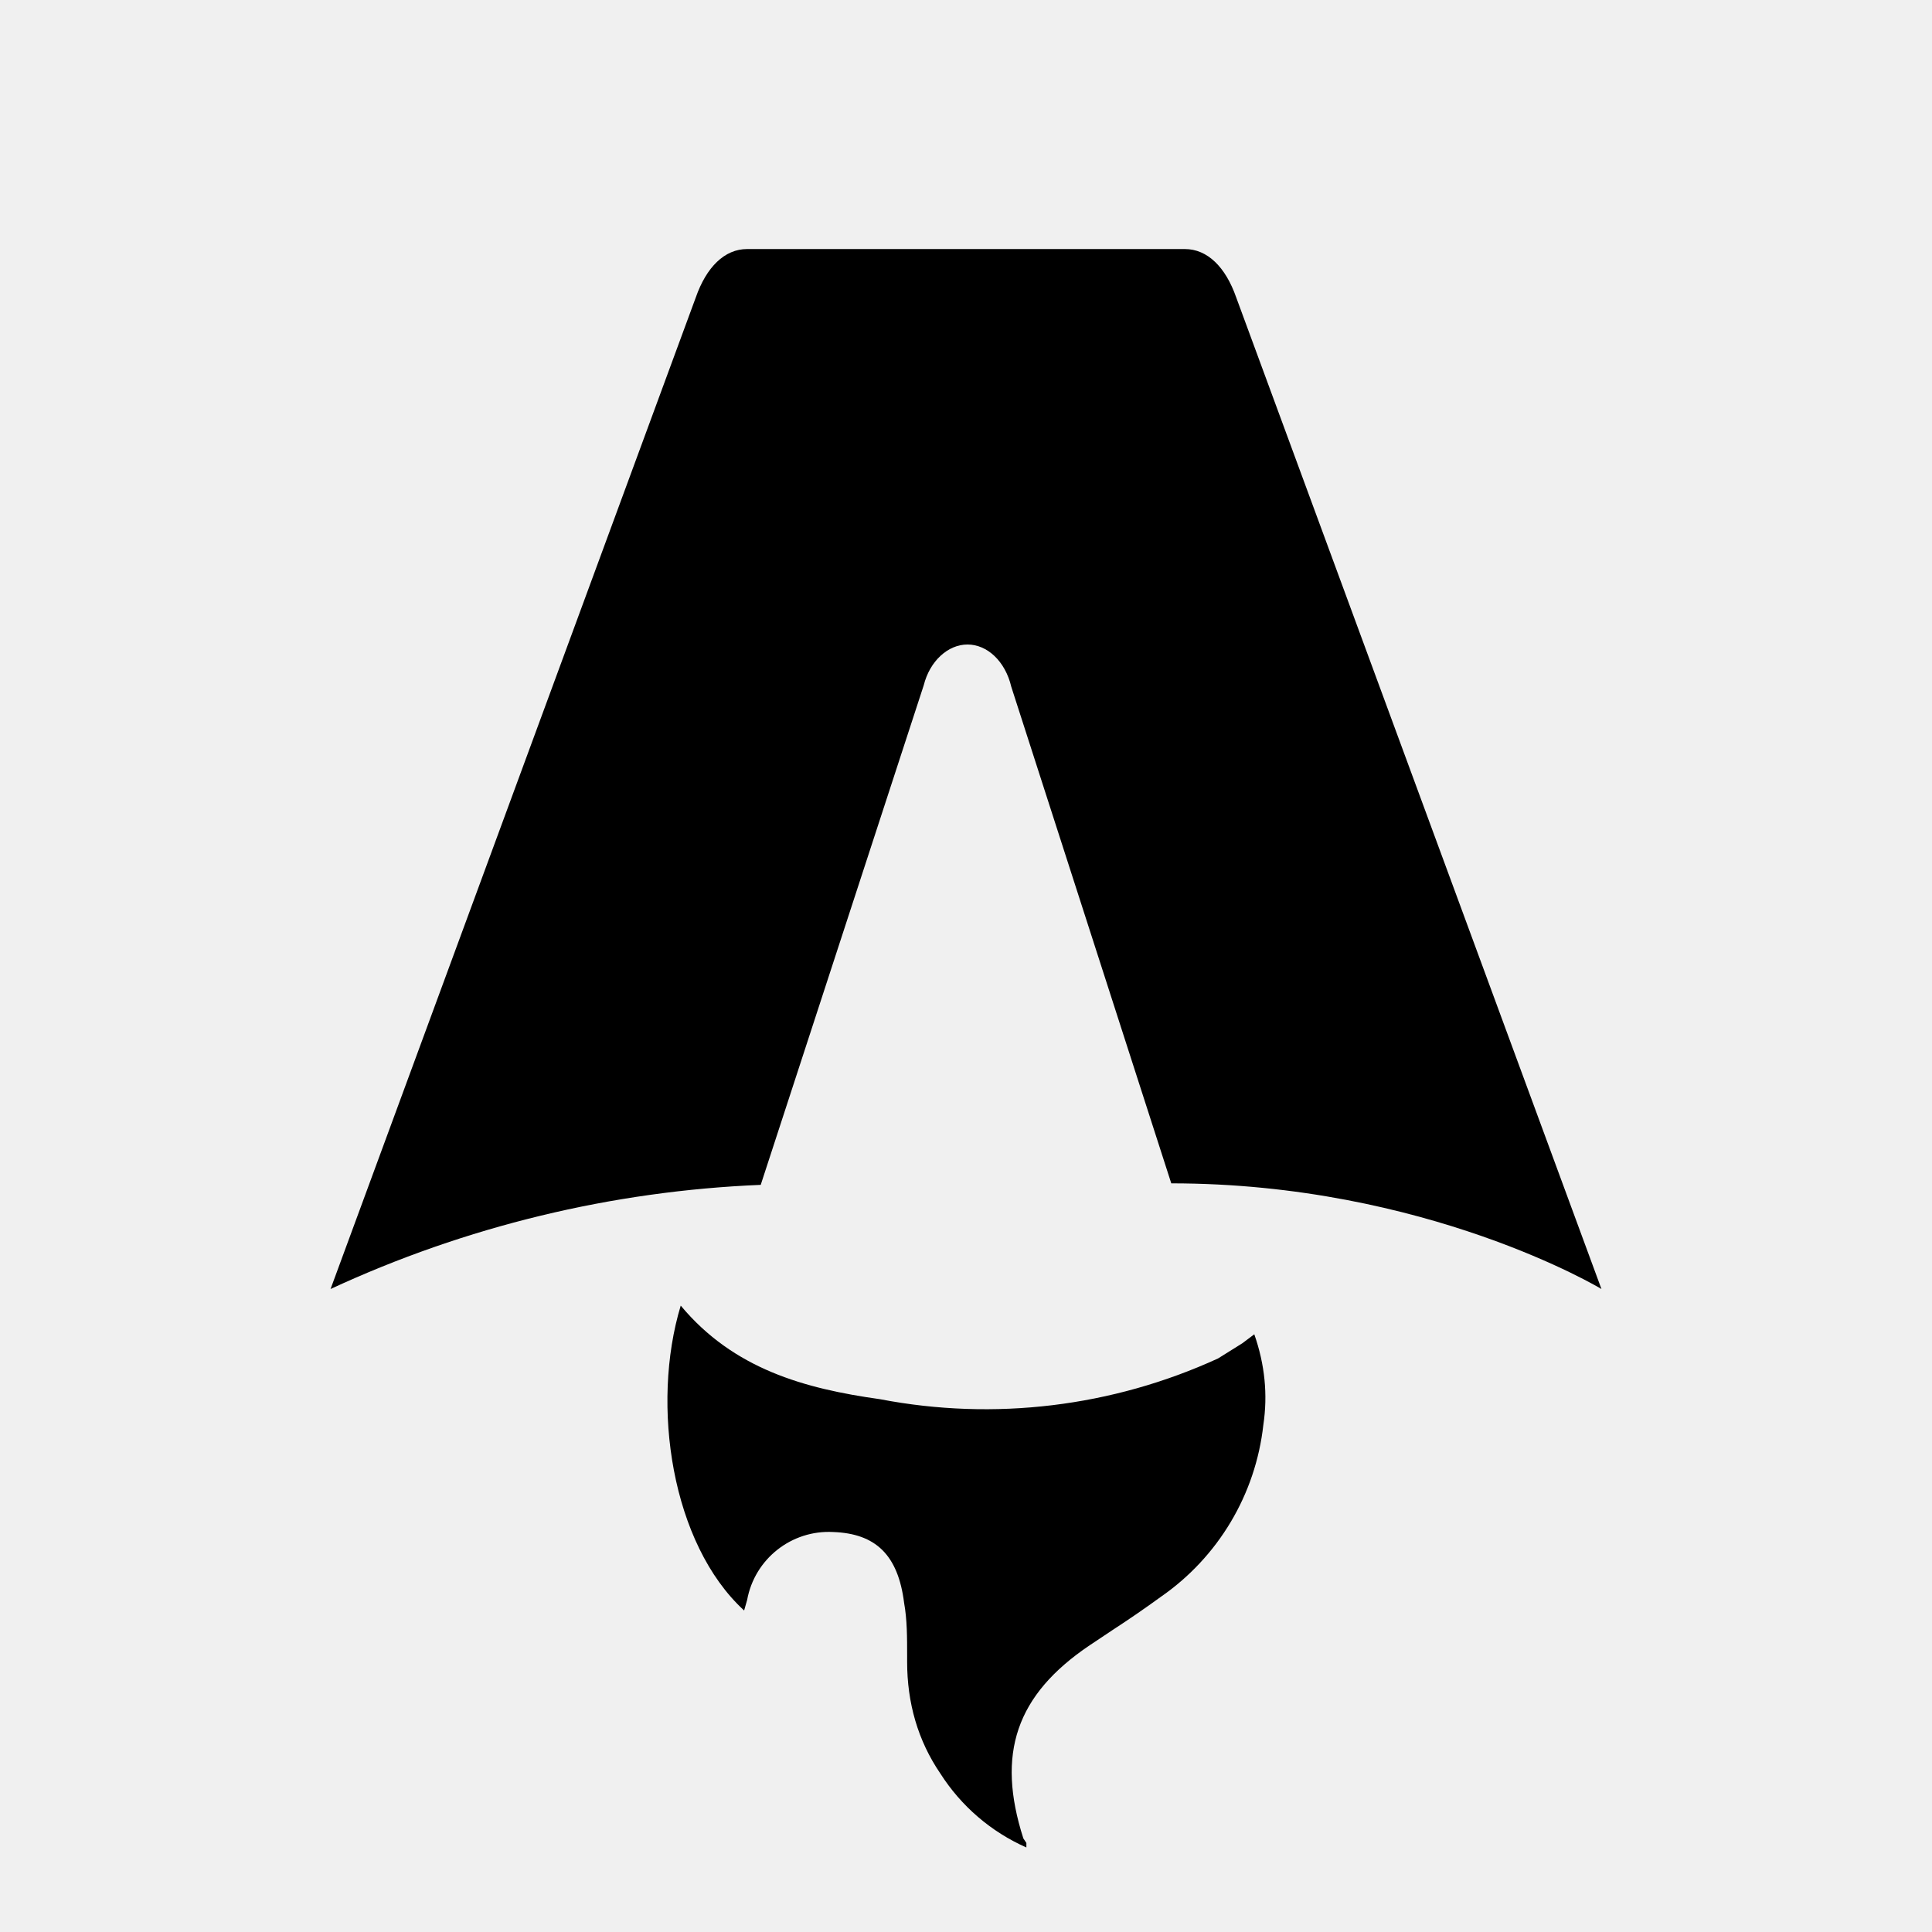
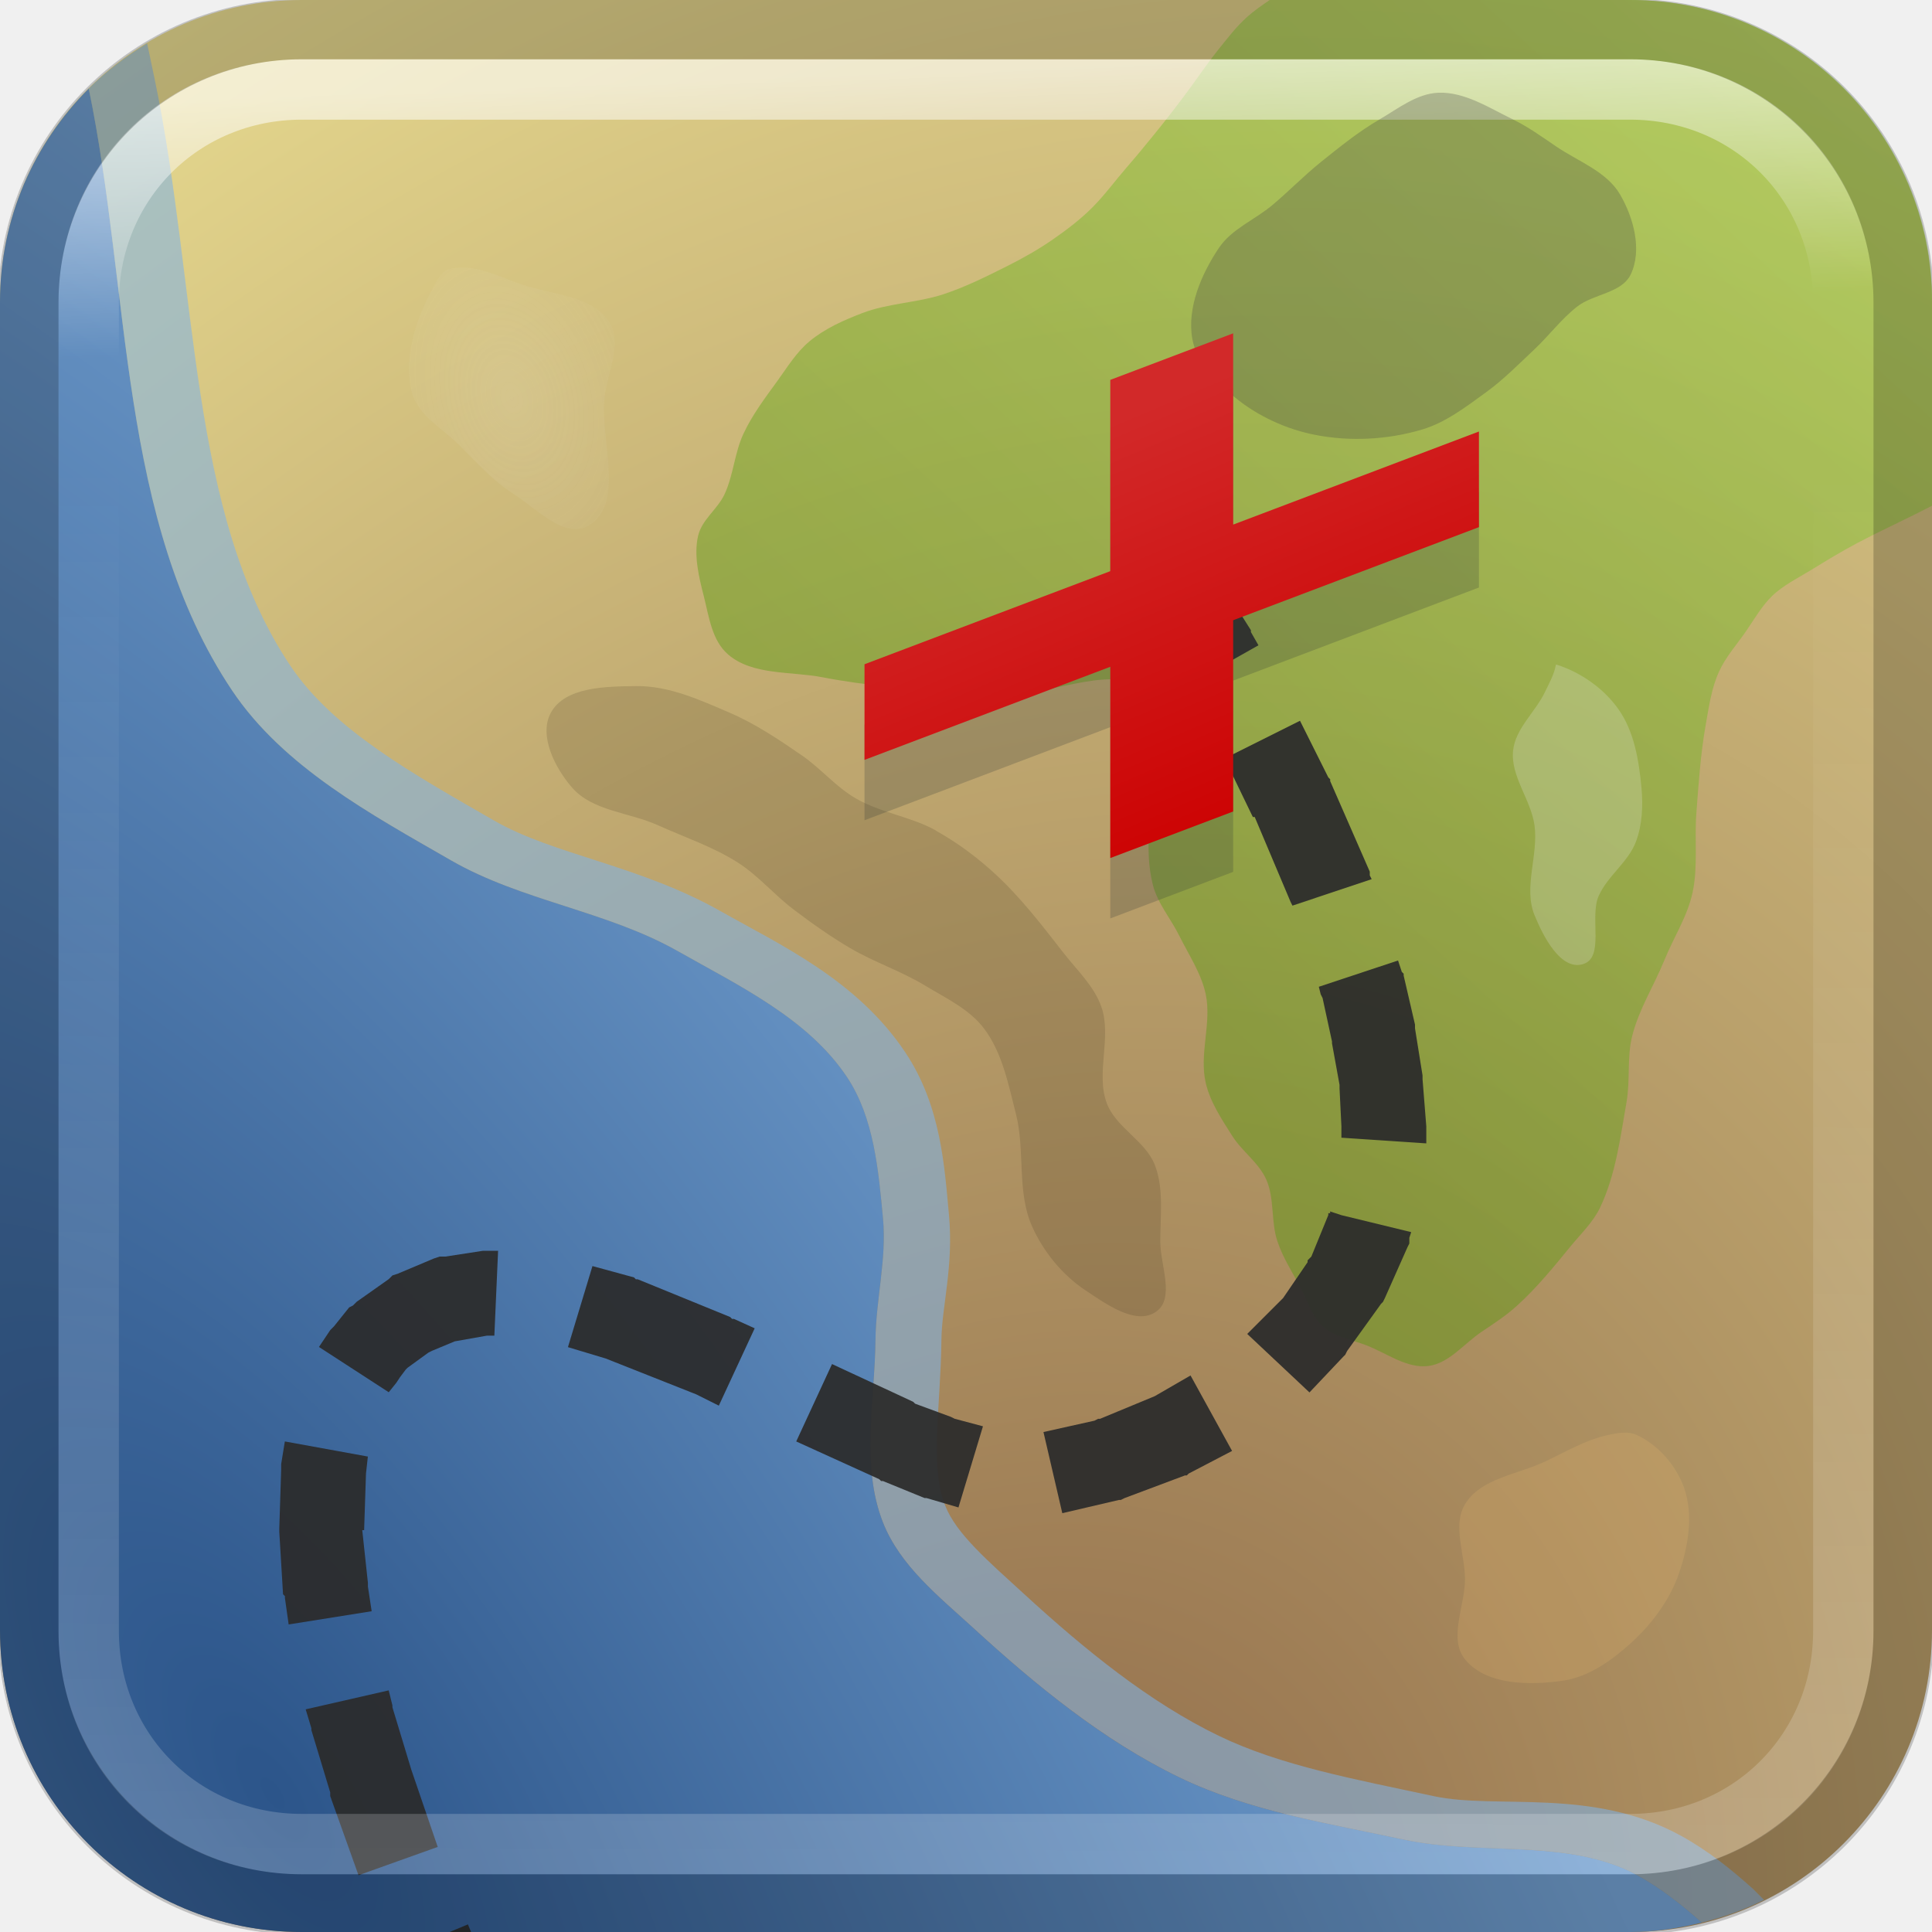
- <svg xmlns="http://www.w3.org/2000/svg" fill="none" viewBox="0 0 128 128">
-   <path d="M50.4 78.5a75.1 75.1 0 0 0-28.5 6.9l24.2-65.7c.7-2 1.9-3.2 3.4-3.2h29c1.5 0 2.7 1.2 3.4 3.2l24.2 65.7s-11.6-7-28.5-7L67 45.5c-.4-1.7-1.6-2.8-2.9-2.8-1.3 0-2.5 1.1-2.9 2.7L50.4 78.5Zm-1.1 28.2Zm-4.2-20.2c-2 6.6-.6 15.8 4.2 20.2a17.5 17.5 0 0 1 .2-.7 5.5 5.5 0 0 1 5.7-4.5c2.8.1 4.3 1.5 4.7 4.7.2 1.1.2 2.3.2 3.5v.4c0 2.7.7 5.2 2.2 7.4a13 13 0 0 0 5.7 4.9v-.3l-.2-.3c-1.8-5.6-.5-9.5 4.4-12.8l1.5-1a73 73 0 0 0 3.2-2.2 16 16 0 0 0 6.8-11.4c.3-2 .1-4-.6-6l-.8.6-1.6 1a37 37 0 0 1-22.4 2.7c-5-.7-9.7-2-13.2-6.2Z" />
-   <style>
-         path { fill: #000; }
-         @media (prefers-color-scheme: dark) {
-             path { fill: #FFF; }
-         }
-     </style>
+ <svg xmlns="http://www.w3.org/2000/svg" xmlns:xlink="http://www.w3.org/1999/xlink" viewBox="0 0 32 32">
+   <defs>
+     <linearGradient id="a">
+       <stop stop-color="#fff" offset="0" />
+       <stop stop-color="#fff" stop-opacity="0" offset="1" />
+     </linearGradient>
+     <linearGradient id="j" x1="31.02" x2="31.11" y1="1051.8" y2="1028.2" gradientTransform="translate(0 -1020.4)" gradientUnits="userSpaceOnUse" xlink:href="#a" />
+     <linearGradient id="k" x1="31.02" x2="31.18" y1="1021" y2="1025.2" gradientTransform="translate(0 -1020.4)" gradientUnits="userSpaceOnUse" xlink:href="#a" />
+     <radialGradient id="l" cx="12.804" cy="1051.2" r="16" gradientTransform="matrix(1.4546 -2.8423 2.23 1.1412 -2346.7 -1128.5)" gradientUnits="userSpaceOnUse">
+       <stop stop-color="#8c6647" offset="0" />
+       <stop stop-color="#f7ef9c" offset="1" />
+     </radialGradient>
+     <radialGradient id="m" cx="11.05" cy="32.374" r="14.09" gradientTransform="matrix(1.0992 -.73237 1.721 2.5831 -63.348 -45.826)" gradientUnits="userSpaceOnUse">
+       <stop stop-color="#2c558a" offset="0" />
+       <stop stop-color="#729fcf" offset="1" />
+     </radialGradient>
+     <mask id="n">
+       <rect width="32" height="32" rx="5" fill="#eeeeec" />
+     </mask>
+     <linearGradient id="o" x1="33.02" x2="17.557" y1="-1.204" y2="15.48" gradientUnits="userSpaceOnUse">
+       <stop stop-color="#89e034" offset="0" />
+       <stop stop-color="#4e9a06" offset="1" />
+     </linearGradient>
+     <radialGradient id="p" cx="8.476" cy="6.597" r="1.705" gradientTransform="matrix(1.3798 -.40908 .60164 2.0292 -7.1879 -3.3226)" gradientUnits="userSpaceOnUse">
+       <stop stop-color="#eeeeec" offset="0" />
+       <stop stop-color="#eeeeec" stop-opacity="0" offset="1" />
+     </radialGradient>
+     <linearGradient id="q" x1="17.857" x2="20.782" y1="7.213" y2="14.11" gradientUnits="userSpaceOnUse">
+       <stop stop-color="#d22929" offset="0" />
+       <stop stop-color="#c00" offset="1" />
+     </linearGradient>
+   </defs>
+   <rect width="32" height="32" rx="5" fill="url(#l)" />
+   <path d="m2.438 0.719c-0.347 0.211-0.683 0.464-0.969 0.75 0.699 3.365 0.486 7.151 2.375 9.969 0.851 1.269 2.301 2.05 3.625 2.812 1.166 0.671 2.579 0.838 3.75 1.5 1.017 0.575 2.166 1.12 2.812 2.094 0.444 0.669 0.519 1.544 0.594 2.344 0.062 0.661-0.118 1.337-0.125 2-0.01 1.014-0.247 2.088 0.125 3.031 0.284 0.719 0.93 1.228 1.5 1.75 1.028 0.942 2.151 1.861 3.406 2.469 1.166 0.564 2.453 0.758 3.719 1.031 1.271 0.274 2.736-0.033 3.875 0.594 0.378 0.208 0.726 0.48 1.062 0.781 0.362-0.089 0.704-0.213 1.031-0.375l-0.188-0.188c-0.361-0.323-0.738-0.628-1.188-0.875-1.468-0.807-3.051-0.432-4.094-0.656-1.296-0.279-2.53-0.501-3.562-1-1.146-0.554-2.212-1.421-3.219-2.344-0.599-0.549-1.127-0.998-1.312-1.469-0.261-0.66-0.074-1.625-0.062-2.75 0.005-0.533 0.204-1.22 0.125-2.062-0.074-0.795-0.129-1.8-0.719-2.688-0.802-1.207-2.079-1.788-3.062-2.344-1.349-0.763-2.764-0.933-3.75-1.5-1.337-0.77-2.665-1.503-3.375-2.562-1.702-2.538-1.522-6.214-2.25-9.719l-0.125-0.594z" fill="#7fb2e8" opacity=".56" stroke-width="1.5" />
+   <path d="m1.469 1.469c-0.904 0.904-1.469 2.146-1.469 3.531v22c0 2.77 2.23 5 5 5h22c0.415 0 0.802-0.062 1.188-0.156-0.337-0.301-0.685-0.574-1.062-0.781-1.139-0.626-2.604-0.32-3.875-0.594-1.266-0.273-2.553-0.467-3.719-1.031-1.256-0.607-2.378-1.526-3.406-2.469-0.57-0.522-1.216-1.031-1.5-1.75-0.372-0.943-0.135-2.018-0.125-3.031 0.007-0.663 0.187-1.339 0.125-2-0.075-0.8-0.149-1.675-0.594-2.344-0.646-0.974-1.795-1.518-2.812-2.094-1.171-0.662-2.584-0.829-3.75-1.5-1.324-0.762-2.775-1.544-3.625-2.812-1.889-2.818-1.676-6.604-2.375-9.969z" fill="url(#m)" />
+   <path d="m21.031 0c-0.13 0.089-0.258 0.176-0.375 0.281-0.182 0.164-0.315 0.341-0.469 0.531-0.156 0.192-0.292 0.394-0.438 0.594-0.199 0.273-0.412 0.55-0.625 0.812-0.154 0.19-0.309 0.378-0.469 0.562-0.186 0.215-0.362 0.456-0.562 0.656s-0.423 0.369-0.656 0.531c-0.241 0.167-0.488 0.306-0.75 0.438-0.343 0.172-0.698 0.349-1.062 0.469-0.437 0.143-0.915 0.147-1.344 0.312-0.311 0.12-0.619 0.255-0.875 0.469-0.218 0.182-0.365 0.427-0.531 0.656-0.201 0.277-0.418 0.564-0.562 0.875-0.146 0.313-0.166 0.687-0.312 1-0.118 0.252-0.374 0.417-0.438 0.688-0.075 0.321 0.012 0.681 0.094 1 0.088 0.347 0.134 0.736 0.406 0.969 0.405 0.346 1.039 0.274 1.562 0.375 0.36 0.07 0.729 0.119 1.094 0.156 0.648 0.067 1.286 0.107 1.938 0.125 0.804 0.022 1.869-0.569 2.438 0 0.285 0.285 0 0.815 0 1.219 0 0.65-0.161 1.307 0 1.938 0.079 0.308 0.297 0.559 0.438 0.844 0.155 0.313 0.366 0.626 0.438 0.969 0.1 0.482-0.112 0.989 0 1.469 0.074 0.317 0.264 0.6 0.438 0.875 0.164 0.26 0.435 0.439 0.562 0.719 0.143 0.315 0.076 0.704 0.188 1.031 0.091 0.269 0.24 0.5 0.375 0.75 0.12 0.222 0.188 0.486 0.375 0.656 0.193 0.175 0.476 0.219 0.719 0.312 0.338 0.131 0.672 0.389 1.031 0.344 0.34-0.043 0.591-0.371 0.875-0.562 0.205-0.138 0.411-0.271 0.594-0.438 0.324-0.294 0.598-0.63 0.875-0.969 0.172-0.211 0.383-0.41 0.5-0.656 0.258-0.541 0.335-1.159 0.438-1.75 0.063-0.36 0.004-0.74 0.094-1.094 0.112-0.442 0.359-0.828 0.531-1.25 0.154-0.378 0.383-0.726 0.469-1.125 0.091-0.425 0.029-0.879 0.062-1.312 0.038-0.492 0.069-0.983 0.156-1.469 0.053-0.297 0.094-0.601 0.219-0.875 0.109-0.24 0.287-0.44 0.438-0.656 0.141-0.202 0.262-0.422 0.438-0.594 0.187-0.183 0.433-0.3 0.656-0.438 0.249-0.154 0.491-0.3 0.75-0.438 0.411-0.218 0.839-0.409 1.25-0.625v-3.375c0-2.77-2.23-5-5-5h-5.969z" fill="url(#o)" opacity=".4" />
+   <path d="m18.938 10.219 0.562 0.938 0.031 0.031 0.094 0.188 1.219-0.688-0.125-0.219v-0.031l-0.594-0.938zm1.344 2.344 0.469 0.969h0.031l0.594 1.406 0.031 0.062 1.312-0.438-0.031-0.062v-0.062l-0.656-1.5v-0.031l-0.031-0.031-0.469-0.938zm1.562 3.781 0.031 0.125 0.031 0.062 0.156 0.719v0.031l0.125 0.688v0.062l0.031 0.625v0.188l1.406 0.094v-0.281l-0.062-0.781v-0.062l-0.125-0.781v-0.062l-0.188-0.812v-0.031l-0.031-0.031-0.062-0.188zm0.188 3.75h-0.031v0.031l-0.281 0.688-0.062 0.062v0.031l-0.406 0.594-0.094 0.094-0.5 0.5 1.031 0.969 0.562-0.594 0.031-0.031 0.031-0.062 0.562-0.781 0.031-0.031 0.031-0.062 0.375-0.844 0.031-0.062v-0.094l0.031-0.094-1.156-0.281-0.188-0.062zm-14.656 0.719h-0.094l-0.094 0.031-0.594 0.25-0.094 0.031-0.062 0.062-0.531 0.375-0.062 0.062-0.062 0.031-0.25 0.312-0.031 0.031-0.031 0.031-0.188 0.281 1.156 0.75 0.125-0.156 0.062-0.094 0.094-0.125 0.031-0.031 0.344-0.25 0.062-0.031 0.375-0.156 0.531-0.094h0.125l0.062-1.406h-0.25zm2.031 1.5 0.625 0.188 1.5 0.594 0.062 0.031 0.312 0.156l0.594-1.281-0.344-0.156h-0.031l-0.031-0.031-1.531-0.625h-0.031l-0.031-0.031-0.688-0.188zm3.781 1.562 1.375 0.625 0.031 0.031h0.031l0.688 0.281h0.031l0.531 0.156 0.406-1.344-0.469-0.125-0.062-0.031-0.594-0.219-0.031-0.031-1.344-0.625zm5.938-0.75-0.906 0.375h-0.031l-0.062 0.031-0.844 0.188 0.312 1.344 0.938-0.219h0.031l0.062-0.031 1-0.375h0.031l0.031-0.031 0.719-0.375-0.688-1.25zm-14.469 1.125v0.094l-0.031 0.969v0.062l0.062 1.031 0.031 0.031v0.031l0.062 0.438 1.375-0.219-0.062-0.406v-0.062l-0.094-0.875h0.031l0.031-0.938 0.031-0.281-1.375-0.25zm0.406 4.062 0.094 0.312v0.031l0.312 1.031v0.062l0.469 1.312 1.312-0.469-0.438-1.281-0.312-1.031v-0.031l-0.062-0.25zm1.406 4.094 0.406 1v0.031l0.75 1.531 1.25-0.594-0.719-1.5v-0.031l-0.406-0.969z" fill="#2b2b2b" mask="url(#n)" stroke-width="1.4" />
+   <path d="m5 1.482c-1.984 0-3.531 1.548-3.531 3.531v22c0 1.984 1.548 3.531 3.531 3.531h22c1.984 0 3.531-1.548 3.531-3.531v-22c0-1.984-1.548-3.531-3.531-3.531h-22z" fill="none" opacity=".2" stroke="url(#j)" />
+   <path d="m5 1.482c-1.984 0-3.531 1.548-3.531 3.531v22c0 1.984 1.548 3.531 3.531 3.531h22c1.984 0 3.531-1.548 3.531-3.531v-22c0-1.984-1.548-3.531-3.531-3.531h-22z" fill="none" opacity=".6" stroke="url(#k)" />
+   <path d="m23.822 1.536c-0.356 0.015-0.666 0.263-0.974 0.443-0.347 0.202-0.661 0.457-0.974 0.708-0.277 0.223-0.525 0.479-0.797 0.708-0.289 0.244-0.675 0.395-0.886 0.708-0.291 0.434-0.532 0.99-0.443 1.506 0.068 0.396 0.399 0.719 0.708 0.974 0.377 0.311 0.849 0.526 1.328 0.62 0.58 0.114 1.205 0.08 1.771-0.089 0.393-0.117 0.731-0.379 1.063-0.62 0.288-0.209 0.538-0.465 0.797-0.708 0.243-0.229 0.445-0.503 0.708-0.708 0.271-0.212 0.736-0.221 0.886-0.531 0.194-0.402 0.049-0.943-0.177-1.328-0.224-0.382-0.698-0.547-1.063-0.797-0.23-0.157-0.458-0.321-0.708-0.443-0.395-0.191-0.801-0.461-1.24-0.443z" fill="#3e3e3d" opacity=".27" />
+   <path d="m25.77 11.012c-0.027 0.157-0.109 0.299-0.177 0.443-0.158 0.335-0.491 0.607-0.531 0.974-0.047 0.427 0.295 0.814 0.354 1.24 0.069 0.491-0.187 1.028 0 1.487 0.143 0.352 0.431 0.917 0.797 0.815 0.373-0.104 0.109-0.777 0.266-1.131 0.148-0.335 0.494-0.562 0.62-0.906 0.102-0.279 0.116-0.59 0.089-0.886-0.042-0.449-0.12-0.929-0.379-1.298-0.241-0.343-0.619-0.609-1.018-0.739-0.006-0.002-0.015-0.005-0.02 0z" fill="#eeeeec" opacity=".219" />
+   <path d="m26.656 23.764c-0.376 0.075-0.716 0.279-1.063 0.443-0.454 0.215-1.07 0.278-1.328 0.708-0.213 0.354-3e-6 0.827-5e-6 1.24-2e-6 0.443-0.278 0.984-5e-6 1.328 0.348 0.432 1.077 0.435 1.626 0.354 0.422-0.062 0.803-0.334 1.119-0.62 0.346-0.313 0.644-0.71 0.797-1.151 0.155-0.447 0.244-0.97 0.089-1.417-0.131-0.375-0.434-0.724-0.797-0.886-0.135-0.06-0.298-0.029-0.443-1.7e-5z" fill="#e9b96e" opacity=".2" />
+   <path d="m7.439 4.459c-0.089 0.025-0.157 0.11-0.203 0.19-0.313 0.548-0.576 1.236-0.417 1.846 0.1 0.384 0.516 0.605 0.797 0.886s0.551 0.583 0.886 0.797c0.379 0.242 0.849 0.754 1.24 0.531 0.616-0.352 0.201-1.405 0.27-2.11 0.041-0.417 0.302-0.896 0.084-1.255-0.268-0.441-0.926-0.462-1.417-0.62-0.402-0.13-0.833-0.379-1.24-0.266z" fill="url(#p)" opacity=".13" />
+   <path d="m15.498 13.757c0.351 0.194 0.678 0.437 0.974 0.708 0.432 0.396 0.791 0.866 1.151 1.328 0.222 0.284 0.502 0.545 0.62 0.886 0.174 0.503-0.098 1.096 0.089 1.594 0.152 0.406 0.642 0.622 0.797 1.026 0.152 0.398 0.087 0.848 0.089 1.274 0.002 0.385 0.246 0.933-0.07 1.153-0.334 0.233-0.83-0.129-1.169-0.354-0.384-0.255-0.698-0.641-0.886-1.063-0.254-0.572-0.111-1.253-0.266-1.86-0.125-0.489-0.226-1.016-0.531-1.417-0.243-0.32-0.631-0.5-0.974-0.708-0.395-0.24-0.842-0.386-1.24-0.62-0.328-0.193-0.64-0.414-0.944-0.645-0.318-0.242-0.58-0.557-0.916-0.772-0.412-0.263-0.883-0.419-1.328-0.62-0.47-0.212-1.078-0.232-1.417-0.62-0.283-0.324-0.558-0.862-0.354-1.24 0.235-0.435 0.922-0.437 1.417-0.443 0.537-0.007 1.056 0.23 1.55 0.443 0.425 0.183 0.814 0.445 1.196 0.708 0.311 0.215 0.559 0.518 0.886 0.708 0.412 0.24 0.911 0.301 1.328 0.531z" fill="#140d00" opacity=".129" />
+   <path d="m18.39 7.292v3.168l-4.071 1.542v1.584l4.071-1.542v3.168l2.035-0.771v-3.168l4.071-1.542v-1.584l-4.071 1.542v-3.168l-2.035 0.771z" fill="#2e3436" opacity=".23" />
+   <path d="m18.39 6.292v3.168l-4.071 1.542v1.584l4.071-1.542v3.168l2.035-0.771v-3.168l4.071-1.542v-1.584l-4.071 1.542v-3.168l-2.035 0.771z" fill="url(#q)" />
+   <path d="m5 0.482c-2.513 0-4.531 2.018-4.531 4.531v22c0 2.513 2.018 4.531 4.531 4.531h22c2.513 0 4.531-2.018 4.531-4.531v-22c0-2.513-2.018-4.531-4.531-4.531h-22z" fill="none" opacity=".2" stroke="#000" />
</svg>
